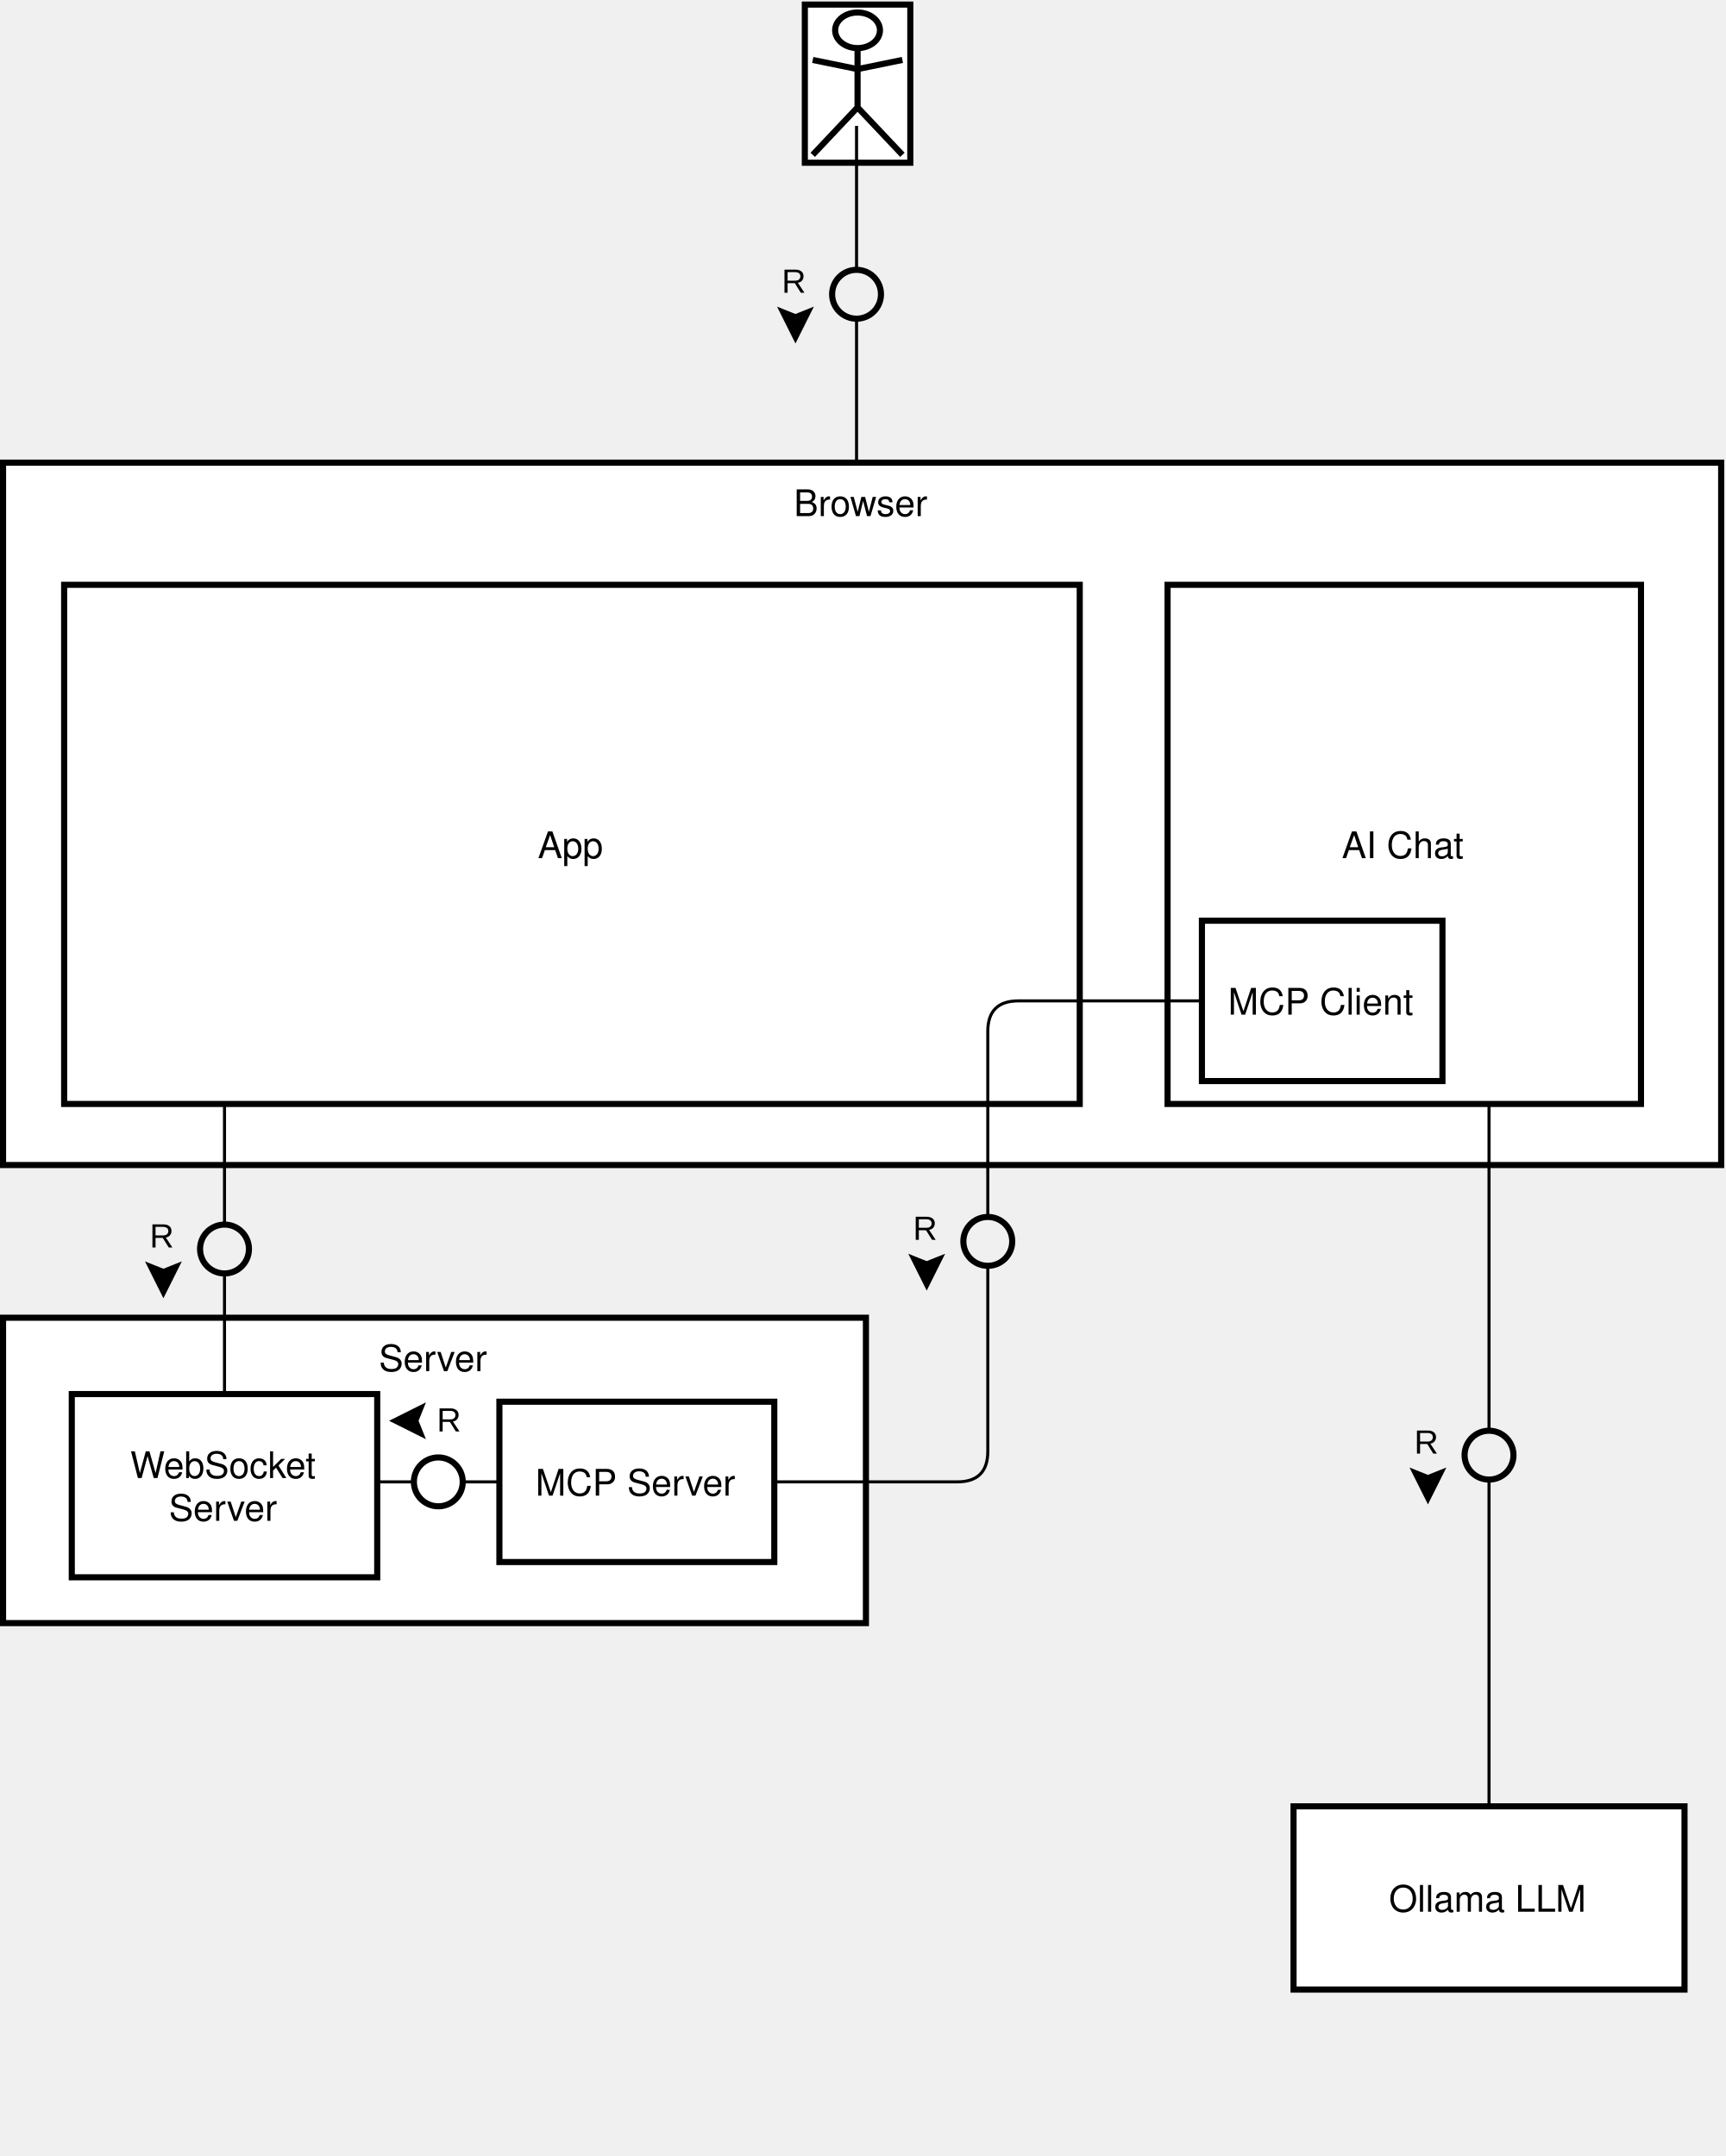
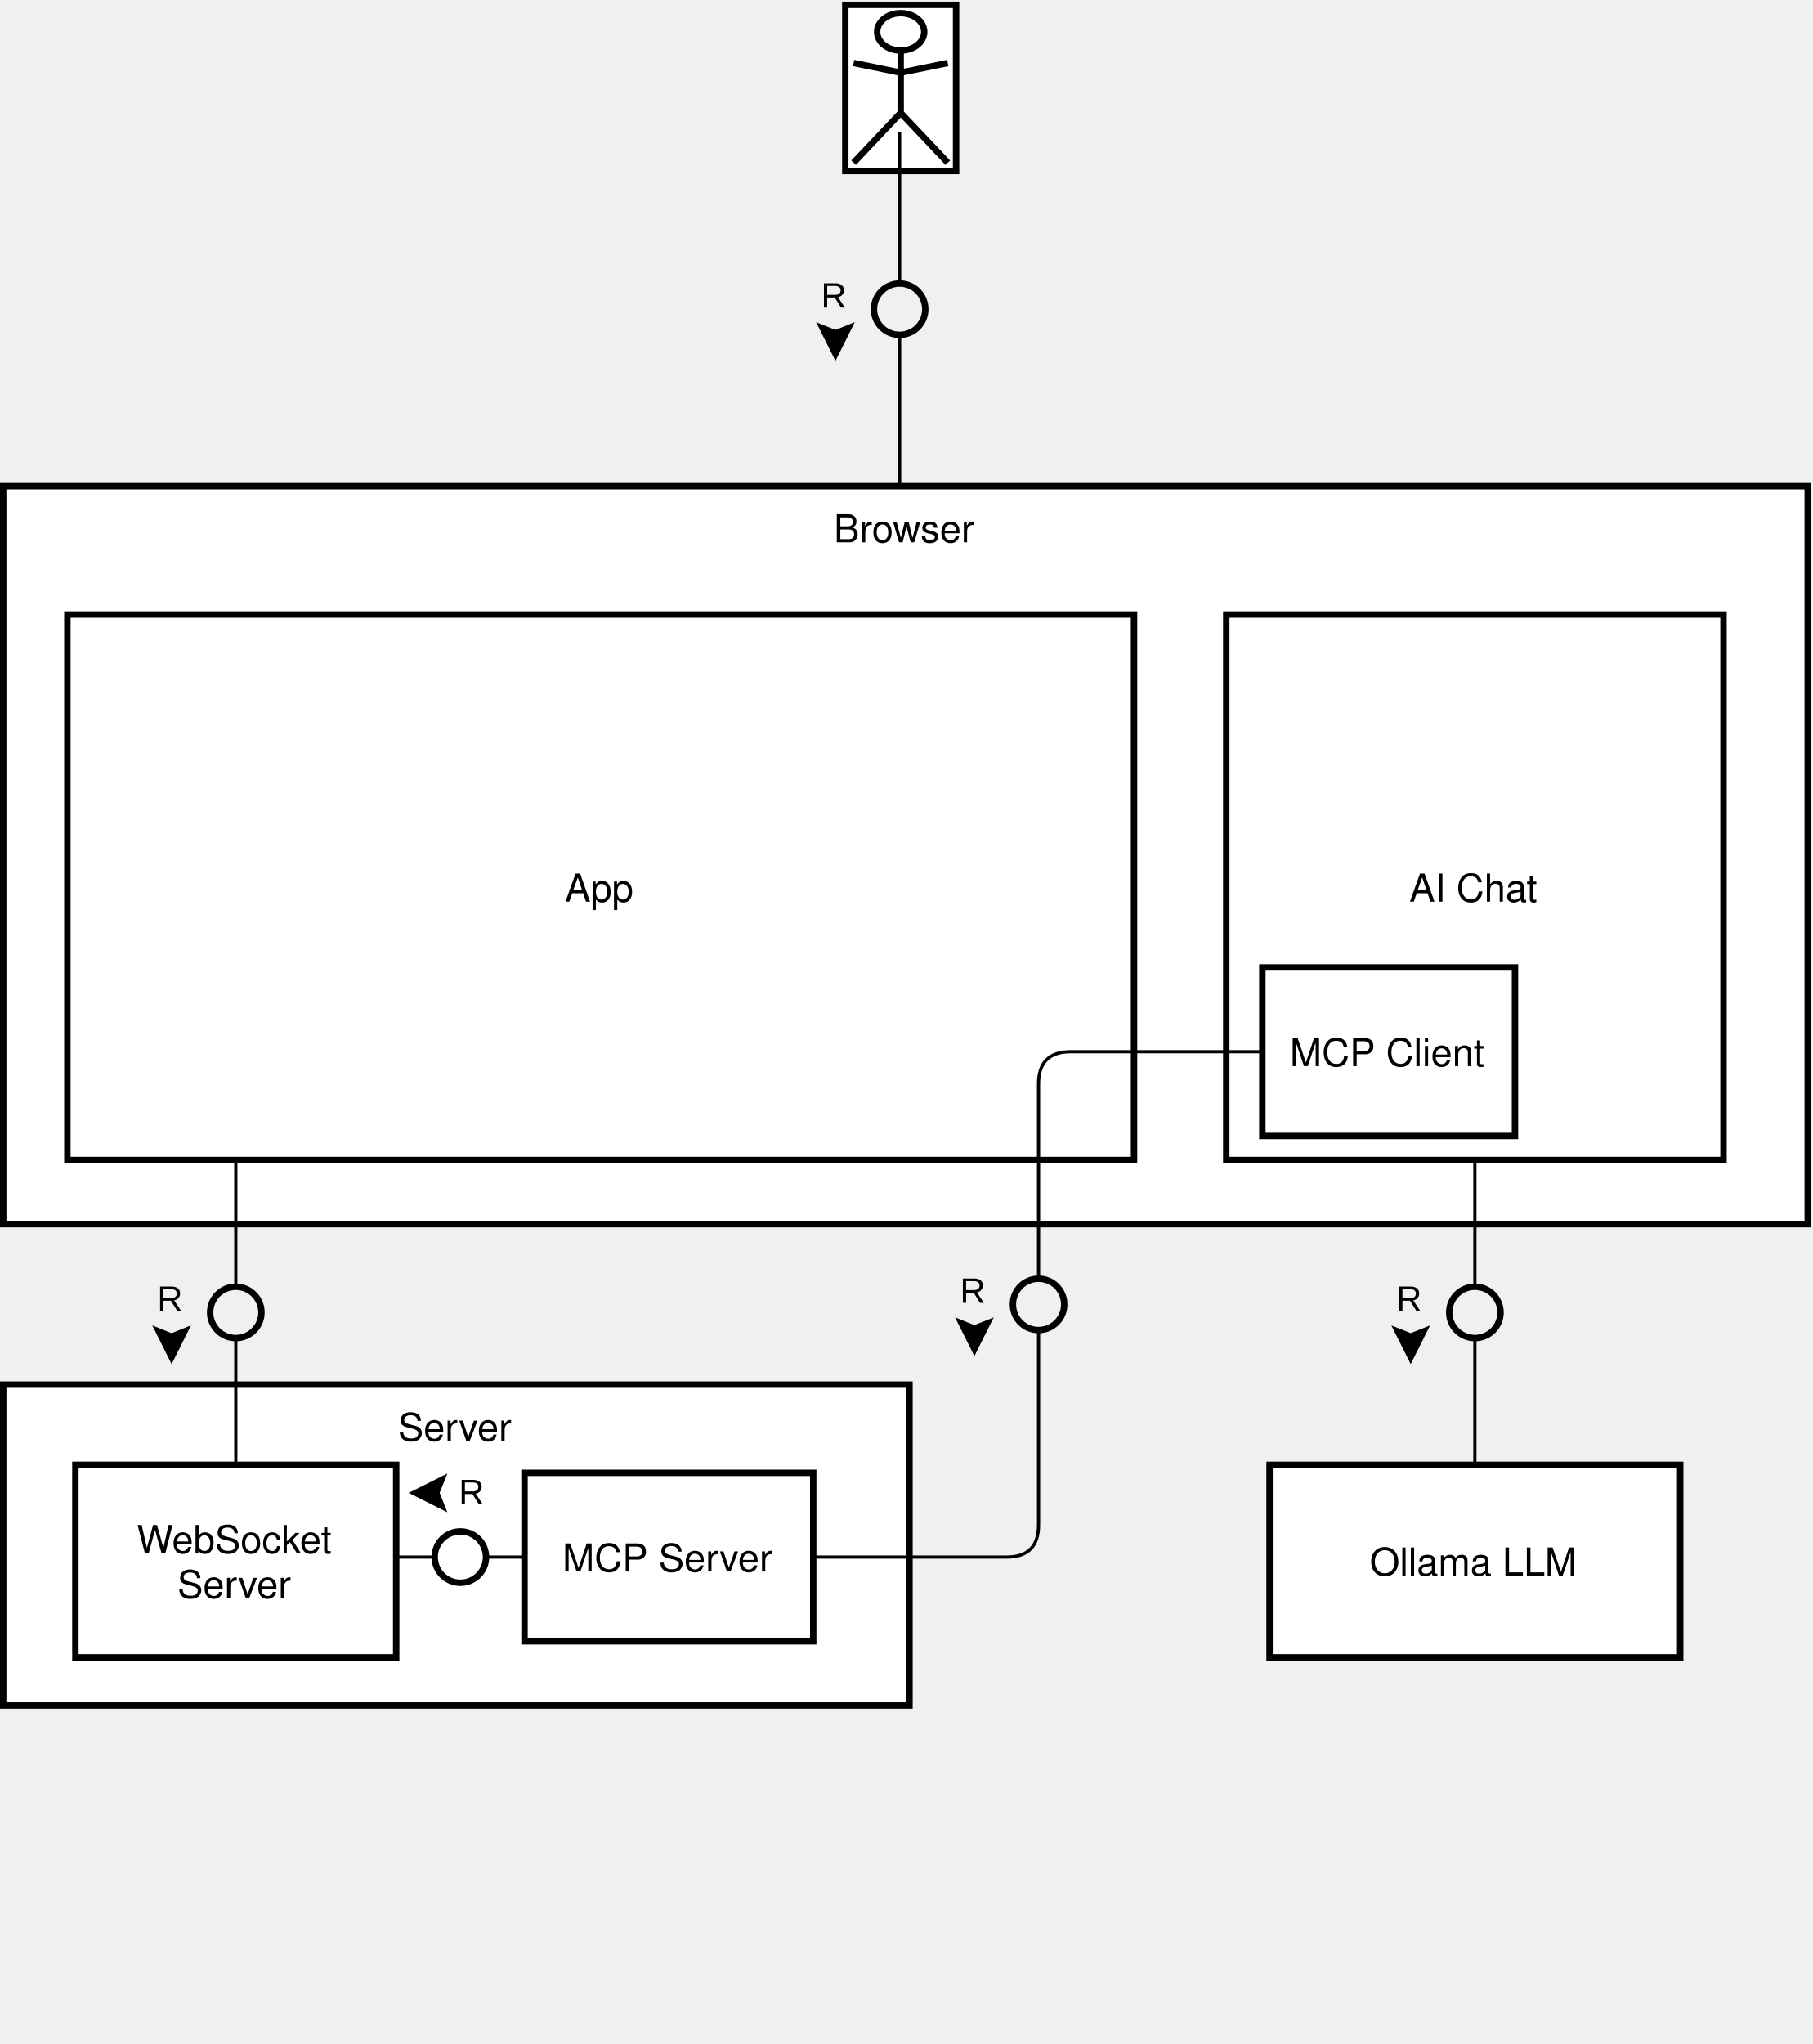
- <svg xmlns="http://www.w3.org/2000/svg" host="65bd71144e" style="background: transparent; background-color: transparent;" version="1.1" width="565px" height="706px" viewBox="-0.5 -0.5 565 706" content="&lt;mxfile&gt;&lt;diagram id=&quot;9UuR3547d7gQVw8p-eqd&quot; name=&quot;Page-1&quot;&gt;5Vldb+I4FP01PA5KbJyER0I7sysVLRIrze6jISZYY+Ks4xSYX7924nw6tLRNNaz2pc29/j733JPrMIHL4/mbwOlhxSPCJsCJzhP4MAEAQaD+asfFOJygdMSCRqXLbRwb+pMYp2O8OY1I1ukoOWeSpl3njicJ2cmODwvBT91ue866q6Y4JpZjs8PM9n6nkTyU3gA5jf83QuNDtbLrmJYjrjobR3bAET+1XPBxApeCc1k+Hc9LwjR2FS7luK9XWuuNCZLIWwaYQDxjlpuzmX3JS3VYtcVUP+Kd5GICwwMX9CdPJGZPeEvYmmdUUp6oHqI8cogZjbXNyF6b7Eq3TAr+owYQ6IFZWoZrT89E7TC0j2NO+EyEJOeWyxzvG+FHIsVFdTGt0DdQG67NjXlqAge9KUCl99AKG3Kn/tyQxhAmrqdvMFUPBtYrEZu6FsghyaT2UHJS59SbUXtRJD6QiQ6YxwoY9X4E2RdDvH9yzYnwIKUm+UIvD77Galy+ne74URlYUMK+bBVUubIkPn6JBD5R3gxWT7H+/+dipWFleUyTajU9QdVucUBhXS5+VKd8cHXwDCvUMutinhXNMprEbwpanaF4W63kvBhMEARTH3Xi6ft2QEGVb+1wViH+SCyhHUmtJkRcz5q4QCHk+31GpJGyYJD9Gh6qRGZh0kfydJwUcB1/2gUNzGzQkAemA1kAoPNx3GYWbos0HQOzMdABFjrBgEbAQXRcfwR0kI3O78peHrC8E4xmdt4NgeSiz4LIsyDaEPH8n8s7BAbEKhhmljMCbL4F2x+M4aN+szw9re6EXAh239DeELNAYEPkjYBQVVK2IFot1zr7GNVHuhOInC5EcKCK8ZsU7VQxNbs+BJNdw3wn2w3f/SCyLFkmACosYTheXo6RgT1qoRmyqTVULIxCrTcU13lGSKQvHbUaaSESelyoGzZmSMKTwpVEC32PaTxqgo2Sr1aZbapv0/BAhaqzypaM5/rwITlT+ZeyHcWQ0vpbW+b54dw2Lsa4GhQ1qdiRLlskFjGRnRKgPOULketoYBUGQRiW9Ll7/RqKjZlvzanO3ZoGvTuAh3rhLTdvRrWvS69MNJv3JipPbE1UUKU+5G3ssWvN/wl7fJs86BeSB81nU3WjADBw5khdJ4OuoryXSrOgJ0399/2IVAquvOPuSquB39fqunpqqfV8QKzHecUBuxK4IeHsXBpIODu98nQ4uQjOZDu32plV59lwbinkxUUPciujNUqbzbDCepuiB3ZSVir/ala2X7YjJSVEPUXvXzJuVvT5KxONl4bArqHuTNErBjnTmTvvssj3/Fd4VFhrIqiCRInKG8gFbW6BXyj4cNYrtvvF4K3c6k8EPk/iK8Be4pbgeRLpz6qdD3gtKWvxirAtPz02jrBwqIbm6+8n0O49wtWjyPuU7MpXxyHhajPOH4lwvVLA6/PkVsKhHuFQ/9vduwmnzOZHibJ788sOfPwX&lt;/diagram&gt;&lt;/mxfile&gt;">
+ <svg xmlns="http://www.w3.org/2000/svg" host="65bd71144e" style="background: transparent; background-color: transparent;" version="1.1" width="565px" height="637px" viewBox="-0.5 -0.5 565 637" content="&lt;mxfile&gt;&lt;diagram id=&quot;9UuR3547d7gQVw8p-eqd&quot; name=&quot;Page-1&quot;&gt;5VnbbuM2EP0aP64hkbr50XKy2wIxasAFtn2kLVoilhZViort/fqSEnWlnDiJgnXRl0QzvJ85czSUZ3B1PH/jKEvWLMJ0BqzoPIMPMwA8N5B/leOiHcCvHDEnUeWyW8eW/MTaaWlvQSKc9zoKxqggWd+5Z2mK96LnQ5yzU7/bgdH+qhmKseHY7hE1vd9JJJLKG7hW6/8NkzipV7Yt3XJEdWftyBMUsVPHBR9ncMUZE9XT8bzCVGFX41KN+3qltdkYx6m4ZQCoBjwjWuiz6X2JS31YucVMPaK9YHwGw4Rx8pOlAtEntMN0w3IiCEtlD14dOUSUxMqm+KBMeqVbLjj70QAI1MA8q8J1IGcsdxiax9EnfMZc4HPHpY/3DbMjFvwiu+hW6GuoNdcW2jy1gYPeHLiVN+mEzbXn/kKTRhMmbqZvMZUPGtYrEZvbBsghzoXyEHyS51SbkXuRJE7wTAXMoyWMaj8cH8oh3j+F4kSYCKFIvlTLg6+xHFfs5nt2lAbiBNMvOwlVIS2Bjl8ijk6EtYPlU6z+/7lcK1hpEZO0Xk1NULcbHJBYV4sf5SkfbBU8zQq5zKacZ03ynKTxm4LWZCja1StZLwYTBMHcd3vx9C0zoKD2dcNZh/gjsYRmJJWaYH49a+IShZAdDjkWWsqCUfYreIgUmaVOH8GyaVLAtvx5HzTgmKC5HpiPZAGA1sdxcwzcllk2BWZToAMMdIIRjYCj6Nj+BOi4Jjq/S3uVIHEnGDlm3o2BZLufBZFnQLTF/Pk/l3cuGBGrYJxZ1gSw+QZsf1CKjurN8vS0vhNyuRZo3r81To5rkgsEJkreBCDVVWUHpfVqoxKQEnWqe0GpX8fAkULGb7O0V8g0BPsQTGYZ8x3vtmz/A4uqapkBKLGE4XSpOUUSwj5uo9QaqxcmodYb6usixzhS945GkJQWcTUuVA1bPSRlaelKo6W6yrQeOcFWKlin0tYFuG54IFyWWlVLzgp1+BCfifhL2pZkSGX9rSz9/HDuGhdtXA2KnJTvcZ8tAvEYi14VUJ3yhcj1ZLAOA8cUCfLcv4GNxUbPt2FE5W5Dg8E1wHMH4a02r0d1b0yvTOQsBhNVJzYmKqnSHPI29pjl5v+EPb5JHvcXksddOHN5qQAwsBauvFEGfUV5L5WcYCBNw1f+hFQKrrzj7kqrgT/U6qaA6qj1YkSsp3nFAbMSuCHhzFwaSTgzvYpsPLkwykU3t7qZ1eTZeG5J5PlFDbJrozNKme2w0nqbogdmUtYq/2pWdl+2EyUldAeKPrxn3Kzoi1cmmi4NgVlD3Zmi1wyy5o696LPI9/xXeFRaG8yJhESKyhvIBU1ugV8o+NAZFNvDYvBWbg0nAp8n8TVgL3GLsyKN1JfV3je8jpR1eIXpjp0eW0dYOmRD+wH4E2j3HuEaUOR9Snblw+OYcHUZ509EuEEp4A15civh3AHh3OHnu3cTTprt7xJV9/bHHfj4Lw==&lt;/diagram&gt;&lt;/mxfile&gt;">
  <defs />
  <g>
    <g>
      <path d="M 263 1 L 297.53 1 L 297.53 52.79 L 263 52.79 L 263 1 Z" fill="#ffffff" stroke="#000000" stroke-width="2" stroke-miterlimit="10" pointer-events="all" style="fill: light-dark(#ffffff, var(--ge-dark-color, #121212)); stroke: light-dark(rgb(0, 0, 0), rgb(255, 255, 255));" />
      <ellipse cx="280.26" cy="9.42" rx="7.337" ry="5.826" fill="#ffffff" stroke="#000000" stroke-width="2" pointer-events="all" style="fill: light-dark(#ffffff, var(--ge-dark-color, #121212)); stroke: light-dark(rgb(0, 0, 0), rgb(255, 255, 255));" />
      <path d="M 280.26 15.24 L 280.26 34.66 M 280.26 22.13 L 265.59 19.13 M 280.26 22.13 L 294.94 19.13 M 280.26 34.66 L 265.59 50.2 M 280.26 34.66 L 294.94 50.2" fill="none" stroke="#000000" stroke-width="2" stroke-miterlimit="10" pointer-events="all" style="stroke: light-dark(rgb(0, 0, 0), rgb(255, 255, 255));" />
    </g>
    <g>
-       <rect x="181.75" y="681" width="200" height="25" fill="none" stroke="none" pointer-events="all" />
+       <rect x="181.75" y="611" width="200" height="25" fill="none" stroke="none" pointer-events="all" />
    </g>
    <g />
    <g>
      <path d="M 0.5 151 L 563 151 L 563 381 L 0.5 381 L 0.5 151 Z" fill="#ffffff" stroke="#000000" stroke-width="2" stroke-miterlimit="10" pointer-events="all" style="fill: light-dark(#ffffff, var(--ge-dark-color, #121212)); stroke: light-dark(rgb(0, 0, 0), rgb(255, 255, 255));" />
    </g>
    <g>
      <g fill="#000000" font-family="&quot;Helvetica&quot;" text-anchor="middle" font-size="12px" style="fill: light-dark(rgb(0, 0, 0), rgb(255, 255, 255));">
        <text x="281.25" y="168.5">
                    Browser
                </text>
      </g>
    </g>
    <g>
      <path d="M 20.5 191 L 353 191 L 353 361 L 20.5 361 L 20.5 191 Z" fill="#ffffff" stroke="#000000" stroke-width="2" stroke-miterlimit="10" pointer-events="all" style="fill: light-dark(#ffffff, var(--ge-dark-color, #121212)); stroke: light-dark(rgb(0, 0, 0), rgb(255, 255, 255));" />
    </g>
    <g>
      <g fill="#000000" font-family="&quot;Helvetica&quot;" text-anchor="middle" font-size="12px" style="fill: light-dark(rgb(0, 0, 0), rgb(255, 255, 255));">
        <text x="186.25" y="280.5">
                    App
                </text>
      </g>
    </g>
    <g>
      <path d="M 381.75 191 L 536.75 191 L 536.75 361 L 381.75 361 L 381.75 191 Z" fill="#ffffff" stroke="#000000" stroke-width="2" stroke-miterlimit="10" pointer-events="all" style="fill: light-dark(#ffffff, var(--ge-dark-color, #121212)); stroke: light-dark(rgb(0, 0, 0), rgb(255, 255, 255));" />
    </g>
    <g>
      <g fill="#000000" font-family="&quot;Helvetica&quot;" text-anchor="middle" font-size="12px" style="fill: light-dark(rgb(0, 0, 0), rgb(255, 255, 255));">
        <text x="458.75" y="280.5">
                    AI Chat
                </text>
      </g>
    </g>
    <g>
      <path d="M 0.5 431 L 283 431 L 283 531 L 0.5 531 L 0.5 431 Z" fill="#ffffff" stroke="#000000" stroke-width="2" stroke-miterlimit="10" pointer-events="all" style="fill: light-dark(#ffffff, var(--ge-dark-color, #121212)); stroke: light-dark(rgb(0, 0, 0), rgb(255, 255, 255));" />
    </g>
    <g>
      <g fill="#000000" font-family="&quot;Helvetica&quot;" text-anchor="middle" font-size="12px" style="fill: light-dark(rgb(0, 0, 0), rgb(255, 255, 255));">
        <text x="141.25" y="448.5">
                    Server
                </text>
      </g>
    </g>
    <g>
-       <path d="M 423 591 L 551 591 L 551 651 L 423 651 L 423 591 Z" fill="#ffffff" stroke="#000000" stroke-width="2" stroke-miterlimit="10" pointer-events="all" style="fill: light-dark(#ffffff, var(--ge-dark-color, #121212)); stroke: light-dark(rgb(0, 0, 0), rgb(255, 255, 255));" />
+       <path d="M 395.25 456 L 523.25 456 L 523.25 516 L 395.25 516 L 395.25 456 Z" fill="#ffffff" stroke="#000000" stroke-width="2" stroke-miterlimit="10" pointer-events="all" style="fill: light-dark(#ffffff, var(--ge-dark-color, #121212)); stroke: light-dark(rgb(0, 0, 0), rgb(255, 255, 255));" />
    </g>
    <g>
      <g fill="#000000" font-family="&quot;Helvetica&quot;" text-anchor="middle" font-size="12px" style="fill: light-dark(rgb(0, 0, 0), rgb(255, 255, 255));">
-         <text x="486.5" y="625.5">
+         <text x="458.75" y="490.5">
                    Ollama LLM
                </text>
      </g>
    </g>
    <g>
      <path d="M 393 301 L 471.75 301 L 471.75 353.5 L 393 353.5 L 393 301 Z" fill="#ffffff" stroke="#000000" stroke-width="2" stroke-miterlimit="10" pointer-events="all" style="fill: light-dark(#ffffff, var(--ge-dark-color, #121212)); stroke: light-dark(rgb(0, 0, 0), rgb(255, 255, 255));" />
    </g>
    <g>
      <g fill="#000000" font-family="&quot;Helvetica&quot;" text-anchor="middle" font-size="12px" style="fill: light-dark(rgb(0, 0, 0), rgb(255, 255, 255));">
        <text x="431.88" y="331.75">
                    MCP Client
                </text>
      </g>
    </g>
    <g>
      <path d="M 23 456 L 123 456 L 123 516 L 23 516 L 23 456 Z" fill="#ffffff" stroke="#000000" stroke-width="2" stroke-miterlimit="10" pointer-events="all" style="fill: light-dark(#ffffff, var(--ge-dark-color, #121212)); stroke: light-dark(rgb(0, 0, 0), rgb(255, 255, 255));" />
    </g>
    <g>
      <g fill="#000000" font-family="&quot;Helvetica&quot;" text-anchor="middle" font-size="12px" style="fill: light-dark(rgb(0, 0, 0), rgb(255, 255, 255));">
        <text x="72.5" y="483.5">
                    WebSocket
                </text>
        <text x="72.5" y="497.5">
                    Server
                </text>
      </g>
    </g>
    <g>
      <path d="M 73 456 L 73 416.5" fill="none" stroke="#000000" stroke-miterlimit="10" pointer-events="stroke" style="stroke: light-dark(rgb(0, 0, 0), rgb(255, 255, 255));" />
      <ellipse cx="73" cy="408.5" rx="8" ry="8" fill="none" stroke="#000000" stroke-width="2" pointer-events="stroke" style="stroke: light-dark(rgb(0, 0, 0), rgb(255, 255, 255));" />
      <path d="M 73 400.5 L 73 361" fill="none" stroke="#000000" stroke-miterlimit="10" pointer-events="stroke" style="stroke: light-dark(rgb(0, 0, 0), rgb(255, 255, 255));" />
      <path d="M 53 415.5 L 48 413.5 L 53 423.5 L 58 413.5 L 53 415.5 Z" fill="#000000" stroke="#000000" stroke-miterlimit="10" pointer-events="all" style="fill: light-dark(rgb(0, 0, 0), rgb(255, 255, 255)); stroke: light-dark(rgb(0, 0, 0), rgb(255, 255, 255));" />
      <g fill="#000000" font-family="&quot;Arial&quot;, &quot;Helvetica&quot;" font-size="11px" style="fill: light-dark(rgb(0, 0, 0), rgb(255, 255, 255));">
        <text x="48.5" y="408">
                    R
                </text>
      </g>
    </g>
    <g>
-       <path d="M 487 591 L 487 484" fill="none" stroke="#000000" stroke-miterlimit="10" pointer-events="stroke" style="stroke: light-dark(rgb(0, 0, 0), rgb(255, 255, 255));" />
-       <ellipse cx="487" cy="476" rx="8" ry="8" fill="none" stroke="#000000" stroke-width="2" pointer-events="stroke" style="stroke: light-dark(rgb(0, 0, 0), rgb(255, 255, 255));" />
-       <path d="M 487 468 L 487 361" fill="none" stroke="#000000" stroke-miterlimit="10" pointer-events="stroke" style="stroke: light-dark(rgb(0, 0, 0), rgb(255, 255, 255));" />
-       <path d="M 467 483 L 462 481 L 467 491 L 472 481 L 467 483 Z" fill="#000000" stroke="#000000" stroke-miterlimit="10" pointer-events="all" style="fill: light-dark(rgb(0, 0, 0), rgb(255, 255, 255)); stroke: light-dark(rgb(0, 0, 0), rgb(255, 255, 255));" />
+       <path d="M 459.25 456 L 459.25 416.5" fill="none" stroke="#000000" stroke-miterlimit="10" pointer-events="stroke" style="stroke: light-dark(rgb(0, 0, 0), rgb(255, 255, 255));" />
+       <ellipse cx="459.25" cy="408.5" rx="8" ry="8" fill="none" stroke="#000000" stroke-width="2" pointer-events="stroke" style="stroke: light-dark(rgb(0, 0, 0), rgb(255, 255, 255));" />
+       <path d="M 459.25 400.5 L 459.25 361" fill="none" stroke="#000000" stroke-miterlimit="10" pointer-events="stroke" style="stroke: light-dark(rgb(0, 0, 0), rgb(255, 255, 255));" />
+       <path d="M 439.25 415.5 L 434.25 413.5 L 439.25 423.5 L 444.25 413.5 L 439.25 415.5 Z" fill="#000000" stroke="#000000" stroke-miterlimit="10" pointer-events="all" style="fill: light-dark(rgb(0, 0, 0), rgb(255, 255, 255)); stroke: light-dark(rgb(0, 0, 0), rgb(255, 255, 255));" />
      <g fill="#000000" font-family="&quot;Arial&quot;, &quot;Helvetica&quot;" font-size="11px" style="fill: light-dark(rgb(0, 0, 0), rgb(255, 255, 255));">
-         <text x="462.5" y="475.5">
+         <text x="434.75" y="408">
                    R
                </text>
      </g>
    </g>
    <g>
      <path d="M 163 458.5 L 253 458.5 L 253 511 L 163 511 L 163 458.5 Z" fill="#ffffff" stroke="#000000" stroke-width="2" stroke-miterlimit="10" pointer-events="all" style="fill: light-dark(#ffffff, var(--ge-dark-color, #121212)); stroke: light-dark(rgb(0, 0, 0), rgb(255, 255, 255));" />
    </g>
    <g>
      <g fill="#000000" font-family="&quot;Helvetica&quot;" text-anchor="middle" font-size="12px" style="fill: light-dark(rgb(0, 0, 0), rgb(255, 255, 255));">
        <text x="207.5" y="489.25">
                    MCP Server
                </text>
      </g>
    </g>
    <g>
      <path d="M 163 484.75 L 151 484.75" fill="none" stroke="#000000" stroke-miterlimit="10" pointer-events="stroke" style="stroke: light-dark(rgb(0, 0, 0), rgb(255, 255, 255));" />
      <ellipse cx="143" cy="484.75" rx="8" ry="8" fill="none" stroke="#000000" stroke-width="2" pointer-events="stroke" style="stroke: light-dark(rgb(0, 0, 0), rgb(255, 255, 255));" />
      <path d="M 135 484.75 L 123 484.75" fill="none" stroke="#000000" stroke-miterlimit="10" pointer-events="stroke" style="stroke: light-dark(rgb(0, 0, 0), rgb(255, 255, 255));" />
      <path d="M 136 464.75 L 138 469.75 L 128 464.75 L 138 459.75 L 136 464.75 Z" fill="#000000" stroke="#000000" stroke-miterlimit="10" pointer-events="all" style="fill: light-dark(rgb(0, 0, 0), rgb(255, 255, 255)); stroke: light-dark(rgb(0, 0, 0), rgb(255, 255, 255));" />
      <g fill="#000000" font-family="&quot;Arial&quot;, &quot;Helvetica&quot;" font-size="11px" style="fill: light-dark(rgb(0, 0, 0), rgb(255, 255, 255));">
        <text x="142.5" y="468.25">
                    R
                </text>
      </g>
    </g>
    <g>
      <path d="M 279.93 151 L 279.93 103.86" fill="none" stroke="#000000" stroke-miterlimit="10" pointer-events="stroke" style="stroke: light-dark(rgb(0, 0, 0), rgb(255, 255, 255));" />
      <ellipse cx="279.93" cy="95.86" rx="8" ry="8" fill="none" stroke="#000000" stroke-width="2" pointer-events="stroke" style="stroke: light-dark(rgb(0, 0, 0), rgb(255, 255, 255));" />
      <path d="M 279.93 87.86 L 279.93 40.72" fill="none" stroke="#000000" stroke-miterlimit="10" pointer-events="stroke" style="stroke: light-dark(rgb(0, 0, 0), rgb(255, 255, 255));" />
      <path d="M 259.93 102.86 L 254.93 100.86 L 259.93 110.86 L 264.93 100.86 L 259.93 102.86 Z" fill="#000000" stroke="#000000" stroke-miterlimit="10" pointer-events="all" style="fill: light-dark(rgb(0, 0, 0), rgb(255, 255, 255)); stroke: light-dark(rgb(0, 0, 0), rgb(255, 255, 255));" />
      <g fill="#000000" font-family="&quot;Arial&quot;, &quot;Helvetica&quot;" font-size="11px" style="fill: light-dark(rgb(0, 0, 0), rgb(255, 255, 255));">
        <text x="255.43" y="95.36">
                    R
                </text>
      </g>
    </g>
    <g>
-       <path d="M 253 484.75 L 312.9 484.75 Q 322.9 484.75 322.9 474.75 L 322.9 414" fill="none" stroke="#000000" stroke-miterlimit="10" pointer-events="stroke" style="stroke: light-dark(rgb(0, 0, 0), rgb(255, 255, 255));" />
-       <ellipse cx="322.9" cy="406" rx="8" ry="8" fill="none" stroke="#000000" stroke-width="2" pointer-events="stroke" style="stroke: light-dark(rgb(0, 0, 0), rgb(255, 255, 255));" />
-       <path d="M 322.9 398 L 322.9 337.25 Q 322.9 327.25 332.9 327.25 L 393 327.25" fill="none" stroke="#000000" stroke-miterlimit="10" pointer-events="stroke" style="stroke: light-dark(rgb(0, 0, 0), rgb(255, 255, 255));" />
-       <path d="M 302.9 413 L 297.9 411 L 302.9 421 L 307.9 411 L 302.9 413 Z" fill="#000000" stroke="#000000" stroke-miterlimit="10" pointer-events="all" style="fill: light-dark(rgb(0, 0, 0), rgb(255, 255, 255)); stroke: light-dark(rgb(0, 0, 0), rgb(255, 255, 255));" />
+       <path d="M 253 484.75 L 313.24 484.75 Q 323.24 484.75 323.24 474.75 L 323.24 414" fill="none" stroke="#000000" stroke-miterlimit="10" pointer-events="stroke" style="stroke: light-dark(rgb(0, 0, 0), rgb(255, 255, 255));" />
+       <ellipse cx="323.24" cy="406" rx="8" ry="8" fill="none" stroke="#000000" stroke-width="2" pointer-events="stroke" style="stroke: light-dark(rgb(0, 0, 0), rgb(255, 255, 255));" />
+       <path d="M 323.24 398 L 323.24 337.25 Q 323.24 327.25 333.24 327.25 L 393 327.25" fill="none" stroke="#000000" stroke-miterlimit="10" pointer-events="stroke" style="stroke: light-dark(rgb(0, 0, 0), rgb(255, 255, 255));" />
+       <path d="M 303.24 413 L 298.24 411 L 303.24 421 L 308.24 411 L 303.24 413 Z" fill="#000000" stroke="#000000" stroke-miterlimit="10" pointer-events="all" style="fill: light-dark(rgb(0, 0, 0), rgb(255, 255, 255)); stroke: light-dark(rgb(0, 0, 0), rgb(255, 255, 255));" />
      <g fill="#000000" font-family="&quot;Arial&quot;, &quot;Helvetica&quot;" font-size="11px" style="fill: light-dark(rgb(0, 0, 0), rgb(255, 255, 255));">
-         <text x="298.4" y="405.5">
+         <text x="298.74" y="405.5">
                    R
                </text>
      </g>
    </g>
  </g>
</svg>
